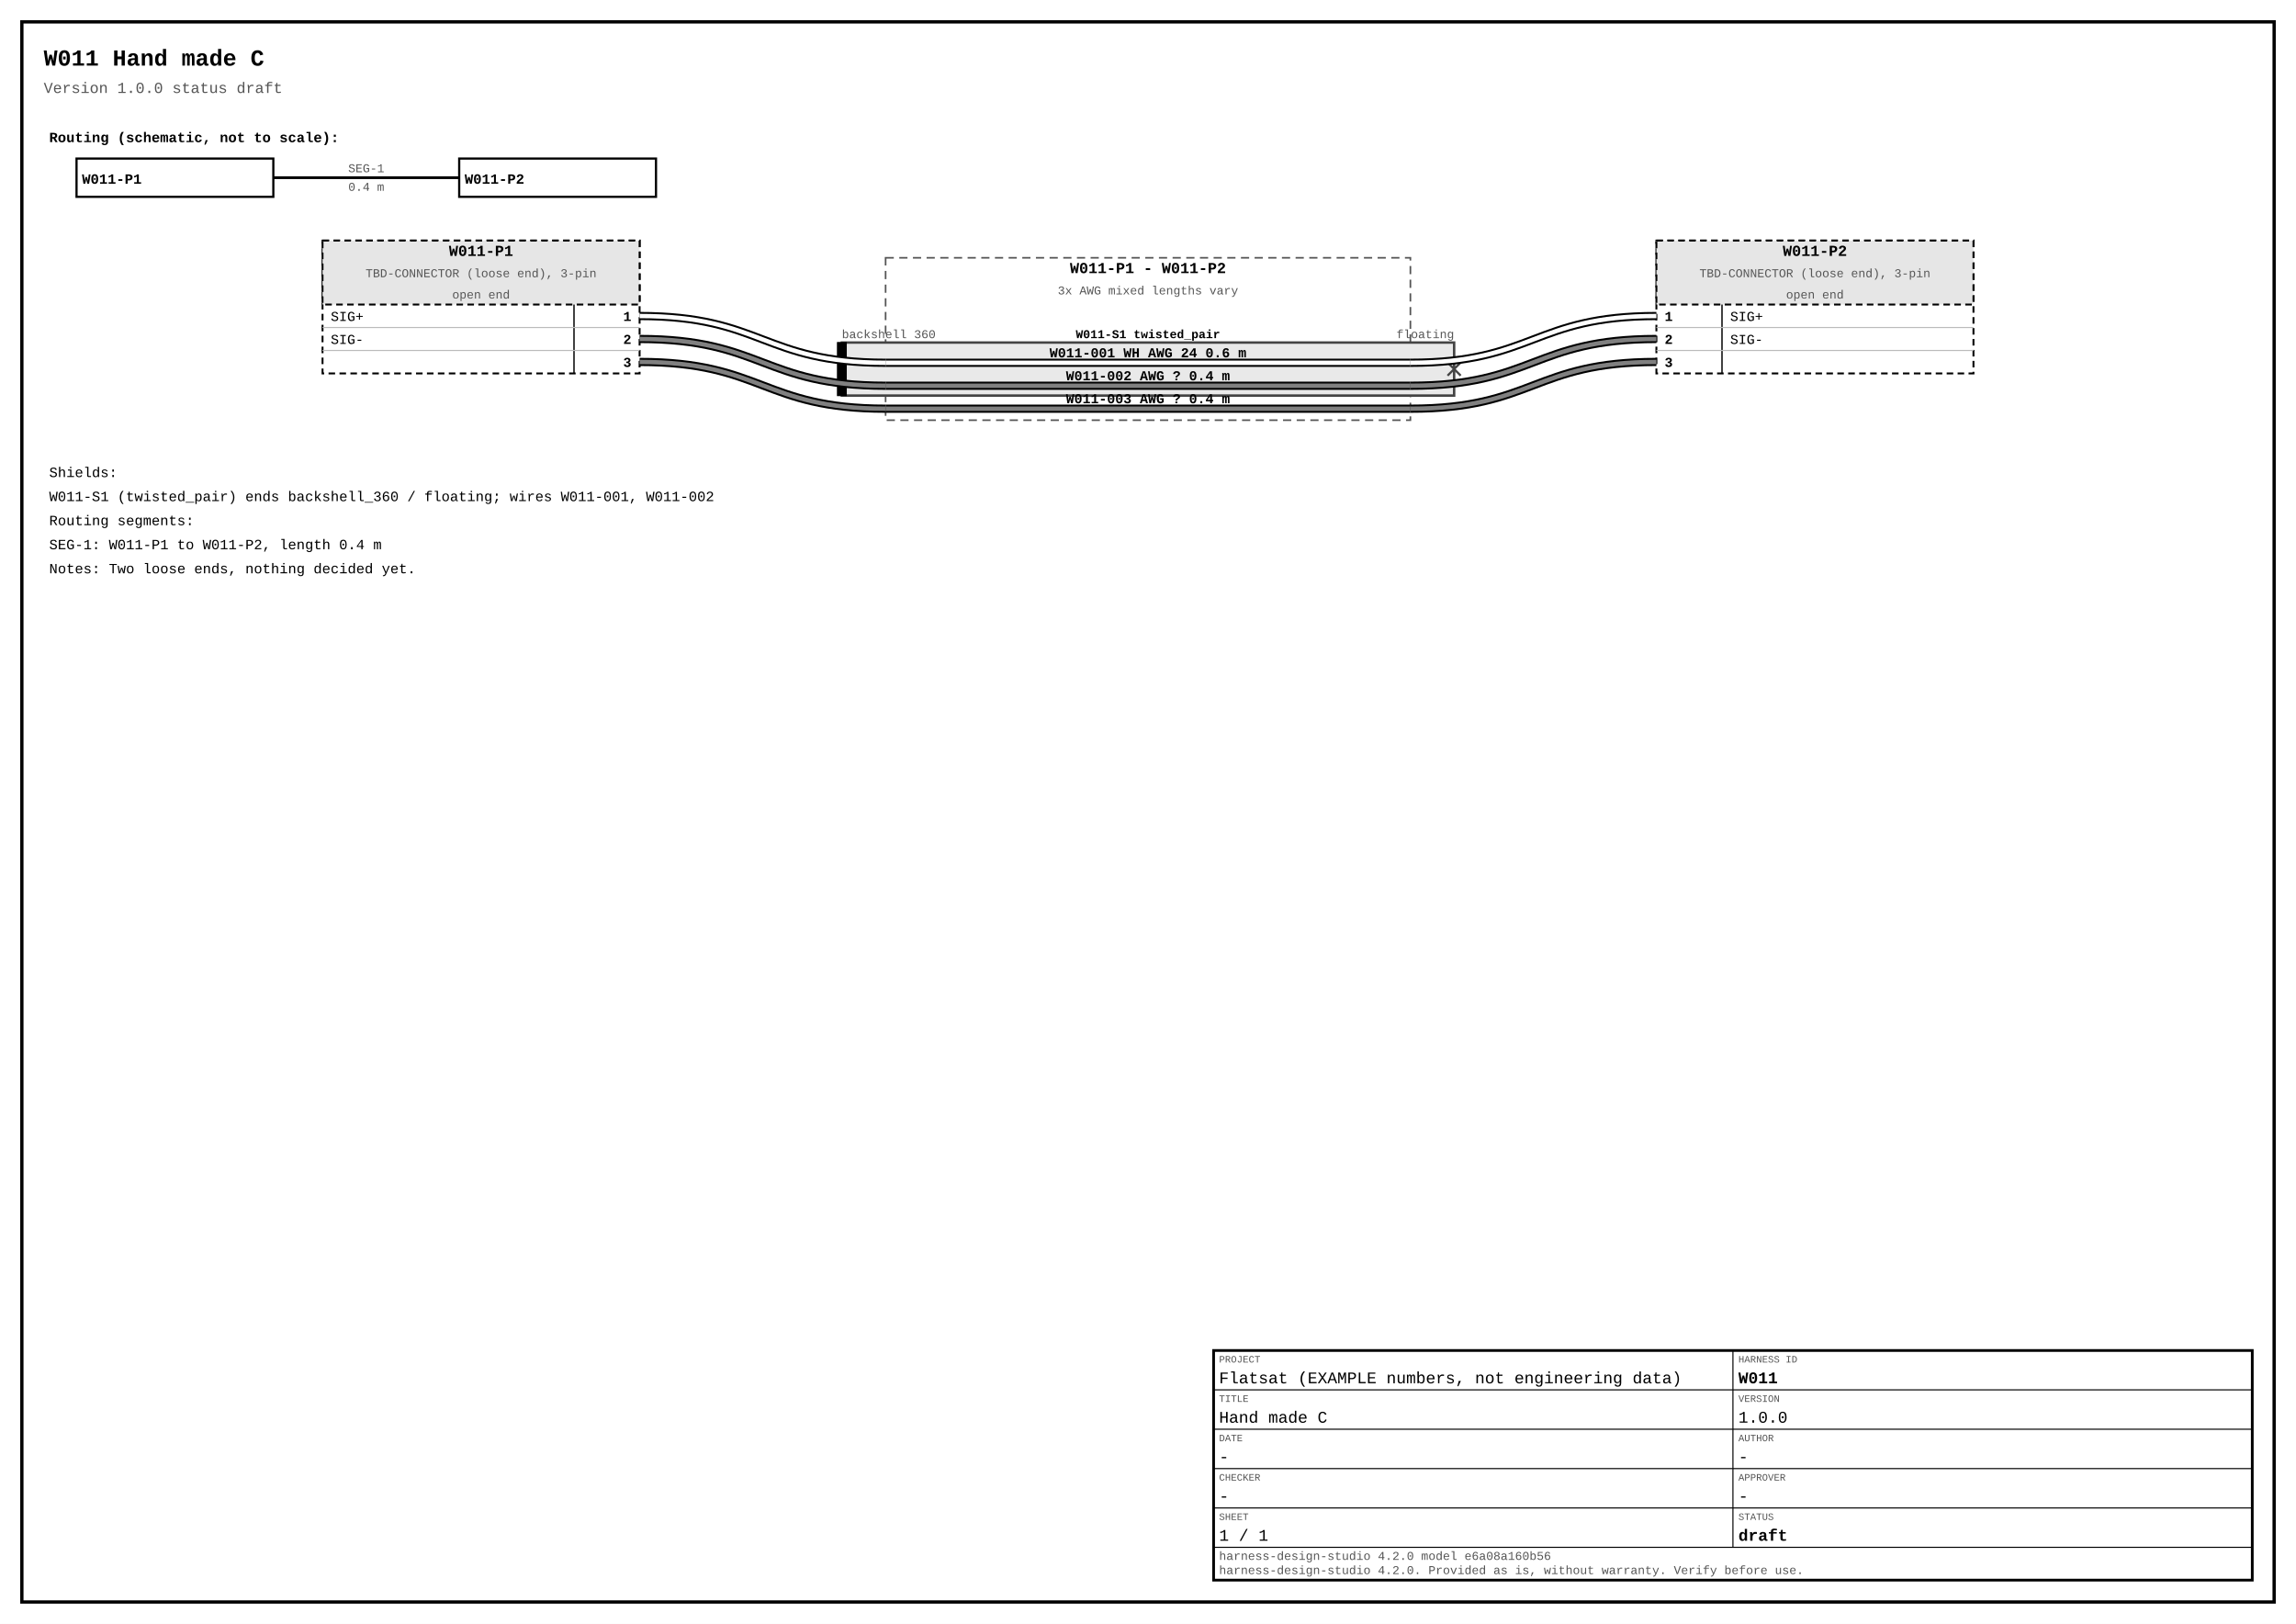
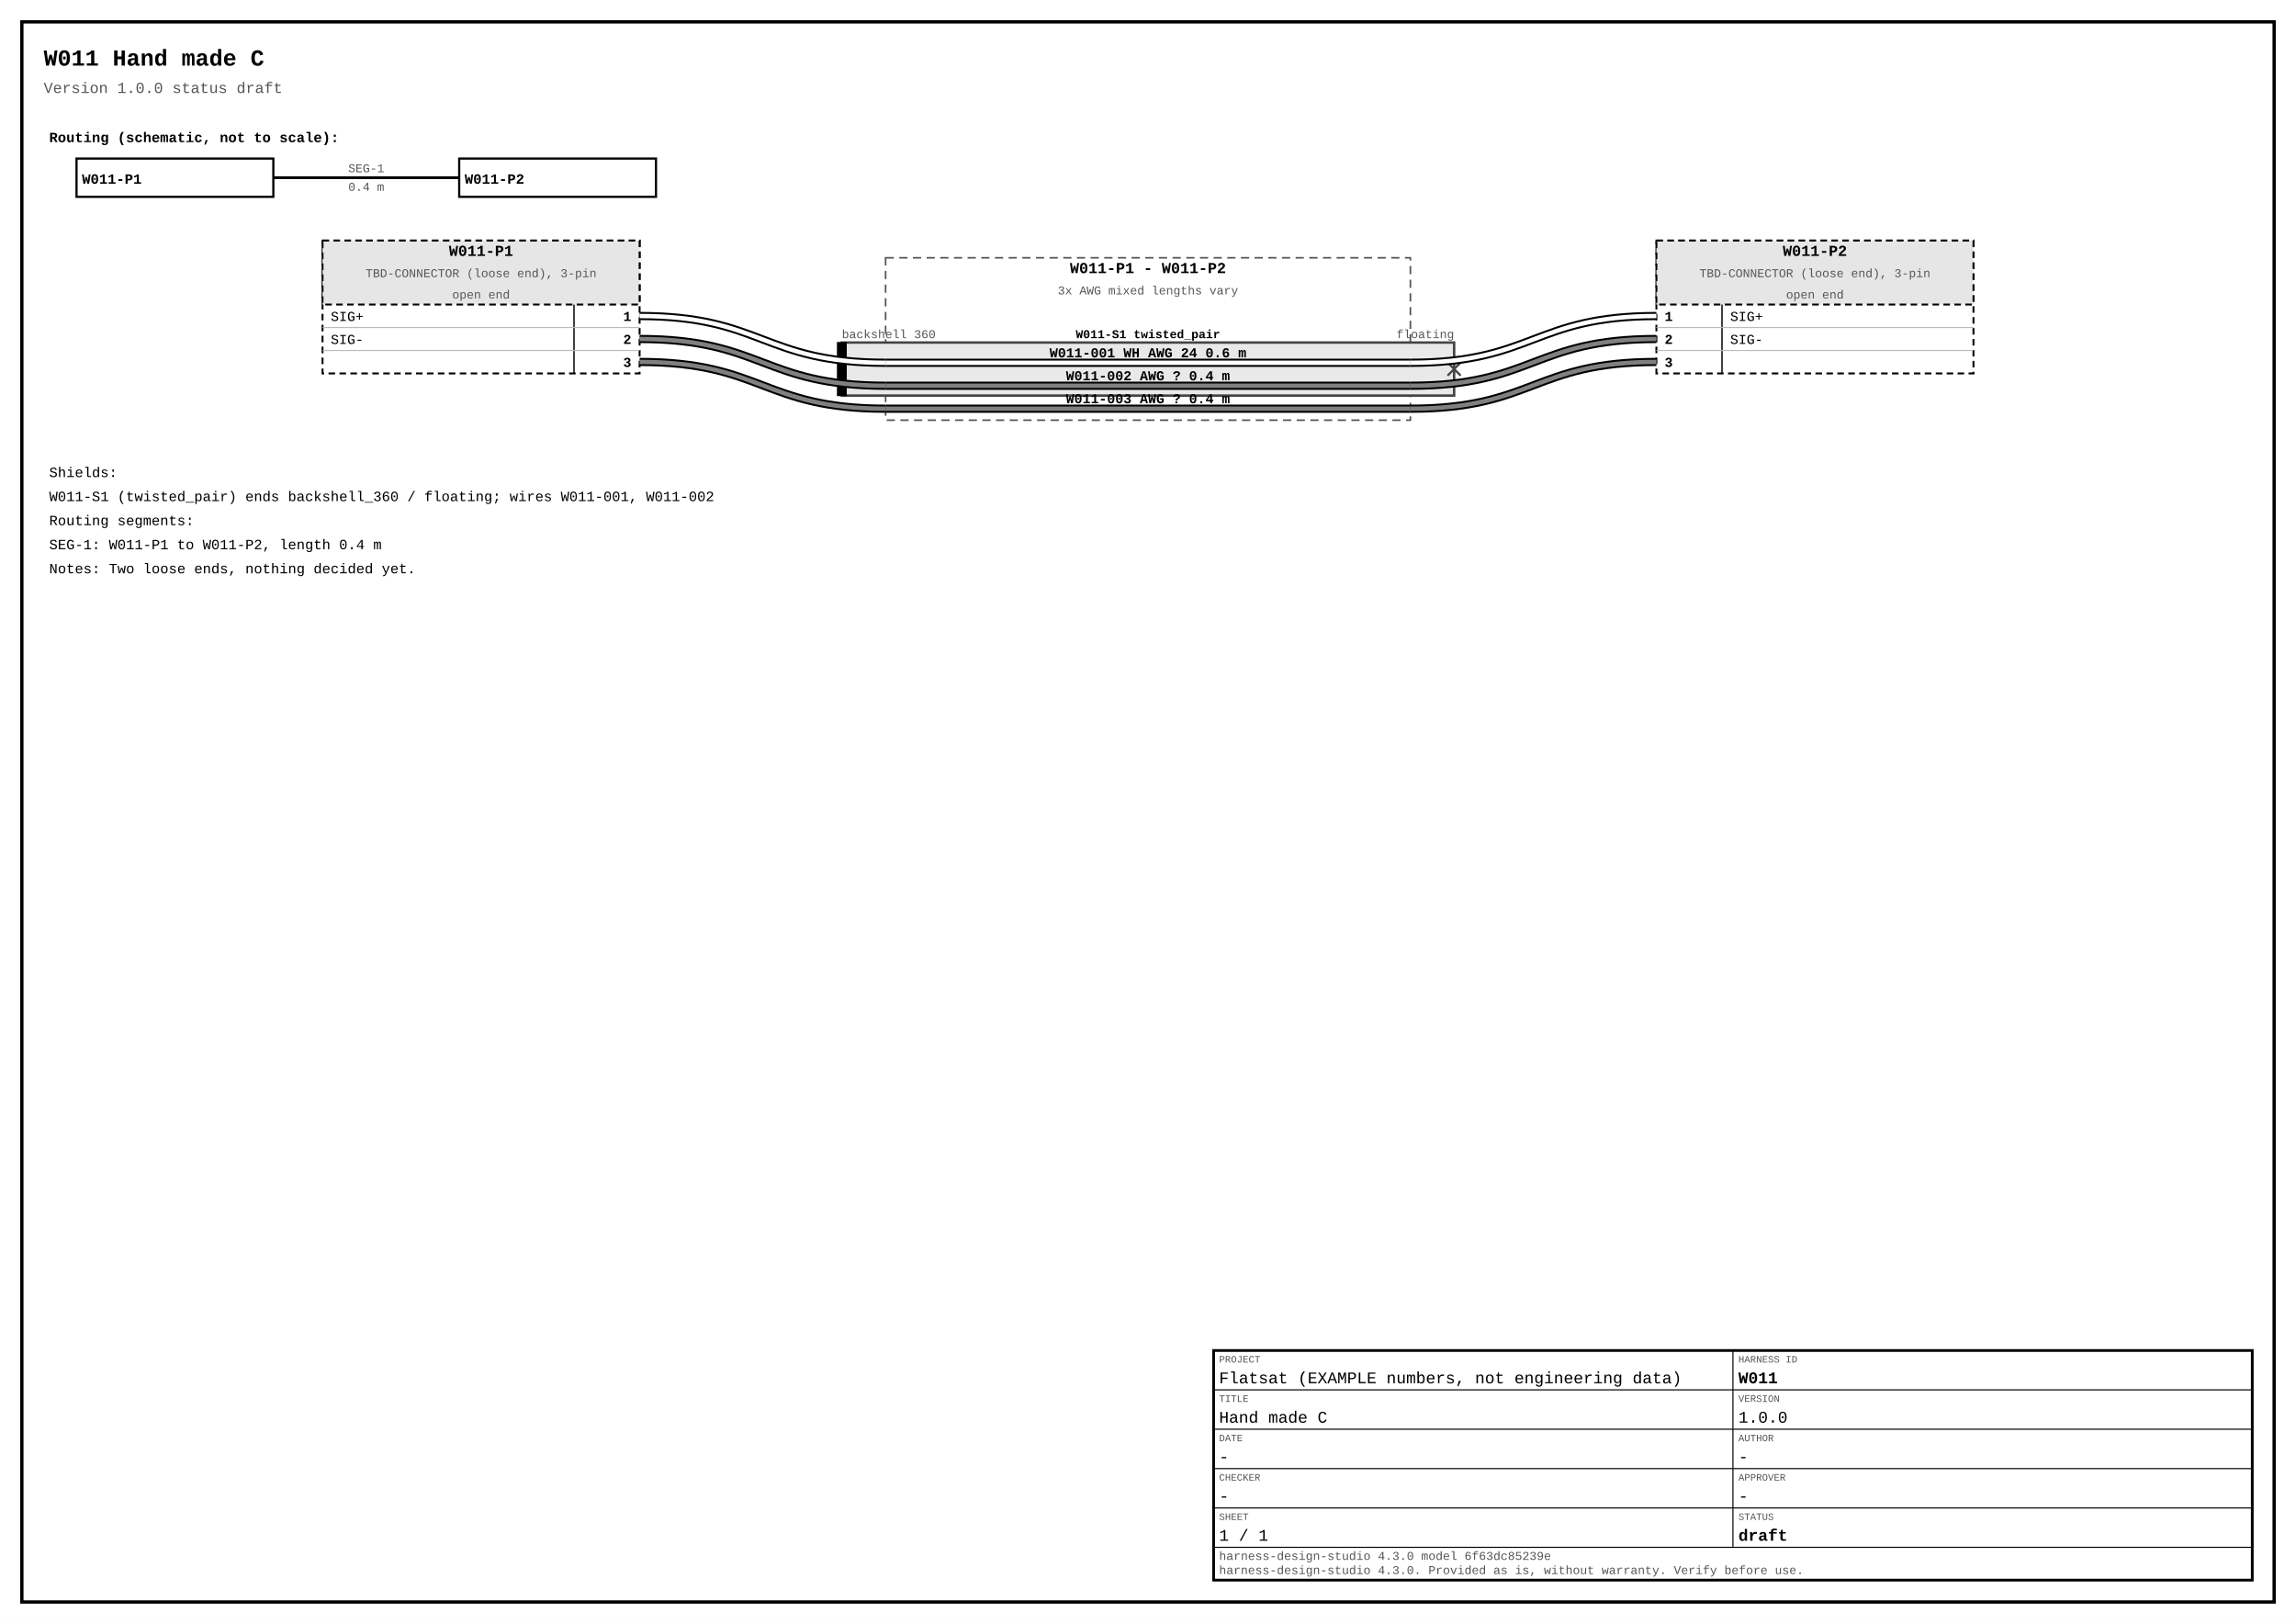
<svg xmlns="http://www.w3.org/2000/svg" width="420mm" height="297mm" viewBox="0 0 420 297" font-family="Courier New, Courier, monospace">
  <rect x="0" y="0" width="420" height="297" fill="#ffffff" />
  <rect x="4" y="4" width="412" height="289" fill="none" stroke="#000000" stroke-width="0.6" />
  <text x="8" y="12" font-size="4.2" font-weight="bold" text-anchor="start" fill="#000000">W011  Hand made C</text>
  <text x="8" y="17" font-size="2.8" text-anchor="start" fill="#555555">Version 1.0.0  status draft</text>
  <text x="9" y="26" font-size="2.6" font-weight="bold" text-anchor="start" fill="#000000">Routing (schematic, not to scale):</text>
  <line x1="50" y1="32.5" x2="84" y2="32.5" stroke="#000000" stroke-width="0.5" />
  <text x="67" y="31.5" font-size="2.2" text-anchor="middle" fill="#555555">SEG-1</text>
  <text x="67" y="34.9" font-size="2.2" text-anchor="middle" fill="#555555">0.4 m</text>
  <rect x="14" y="29" width="36" height="7" fill="#ffffff" stroke="#000000" stroke-width="0.4" />
  <text x="15" y="33.6" font-size="2.6" font-weight="bold" text-anchor="start" fill="#000000">W011-P1</text>
  <rect x="84" y="29" width="36" height="7" fill="#ffffff" stroke="#000000" stroke-width="0.4" />
  <text x="85" y="33.6" font-size="2.6" font-weight="bold" text-anchor="start" fill="#000000">W011-P2</text>
  <rect x="59" y="44" width="58" height="24.3" fill="#ffffff" stroke="#000000" stroke-width="0.35" stroke-dasharray="1.2 0.8" />
  <rect x="59" y="44" width="58" height="11.7" fill="#e6e6e6" stroke="#000000" stroke-width="0.35" stroke-dasharray="1.2 0.8" />
  <text x="88" y="46.8" font-size="2.8" font-weight="bold" text-anchor="middle" fill="#000000">W011-P1</text>
  <text x="88" y="50.7" font-size="2.2" text-anchor="middle" fill="#555555" data-ref="part/W011-P1">TBD-CONNECTOR (loose end), 3-pin</text>
  <text x="88" y="54.6" font-size="2.2" text-anchor="middle" fill="#555555" data-ref="end/W011-P1">open end</text>
  <line x1="105" y1="55.7" x2="105" y2="68.3" stroke="#000000" stroke-width="0.25" />
  <line x1="59" y1="59.9" x2="117" y2="59.9" stroke="#bbbbbb" stroke-width="0.2" />
  <text x="60.5" y="58.7" font-size="2.5" text-anchor="start" fill="#000000" data-ref="sig/W011-P1/1">SIG+</text>
  <text x="115.5" y="58.7" font-size="2.5" font-weight="bold" text-anchor="end" fill="#000000" data-ref="pin/W011-P1/1">1</text>
  <line x1="59" y1="64.1" x2="117" y2="64.1" stroke="#bbbbbb" stroke-width="0.2" />
  <text x="60.5" y="62.9" font-size="2.5" text-anchor="start" fill="#000000" data-ref="sig/W011-P1/2">SIG-</text>
  <text x="115.5" y="62.9" font-size="2.5" font-weight="bold" text-anchor="end" fill="#000000" data-ref="pin/W011-P1/2">2</text>
  <text x="60.5" y="67.1" font-size="2.5" text-anchor="start" fill="#000000" data-ref="sig/W011-P1/3" />
  <text x="115.5" y="67.1" font-size="2.5" font-weight="bold" text-anchor="end" fill="#000000" data-ref="pin/W011-P1/3">3</text>
  <rect x="303" y="44" width="58" height="24.3" fill="#ffffff" stroke="#000000" stroke-width="0.35" stroke-dasharray="1.2 0.8" />
  <rect x="303" y="44" width="58" height="11.7" fill="#e6e6e6" stroke="#000000" stroke-width="0.35" stroke-dasharray="1.2 0.8" />
  <text x="332" y="46.8" font-size="2.8" font-weight="bold" text-anchor="middle" fill="#000000">W011-P2</text>
  <text x="332" y="50.7" font-size="2.2" text-anchor="middle" fill="#555555" data-ref="part/W011-P2">TBD-CONNECTOR (loose end), 3-pin</text>
  <text x="332" y="54.6" font-size="2.2" text-anchor="middle" fill="#555555" data-ref="end/W011-P2">open end</text>
  <line x1="315" y1="55.7" x2="315" y2="68.3" stroke="#000000" stroke-width="0.25" />
  <line x1="303" y1="59.9" x2="361" y2="59.9" stroke="#bbbbbb" stroke-width="0.2" />
  <text x="304.5" y="58.7" font-size="2.5" font-weight="bold" text-anchor="start" fill="#000000" data-ref="pin/W011-P2/1">1</text>
  <text x="316.5" y="58.7" font-size="2.5" text-anchor="start" fill="#000000" data-ref="sig/W011-P2/1">SIG+</text>
  <line x1="303" y1="64.1" x2="361" y2="64.1" stroke="#bbbbbb" stroke-width="0.2" />
  <text x="304.5" y="62.9" font-size="2.5" font-weight="bold" text-anchor="start" fill="#000000" data-ref="pin/W011-P2/2">2</text>
  <text x="316.5" y="62.9" font-size="2.5" text-anchor="start" fill="#000000" data-ref="sig/W011-P2/2">SIG-</text>
  <text x="304.5" y="67.1" font-size="2.5" font-weight="bold" text-anchor="start" fill="#000000" data-ref="pin/W011-P2/3">3</text>
  <text x="316.5" y="67.1" font-size="2.5" text-anchor="start" fill="#000000" data-ref="sig/W011-P2/3" />
  <rect x="162" y="47.15" width="96" height="29.7" fill="none" stroke="#555555" stroke-width="0.3" stroke-dasharray="1.5 1" />
  <text x="210" y="49.95" font-size="2.8" font-weight="bold" text-anchor="middle" fill="#000000">W011-P1 - W011-P2</text>
  <text x="210" y="53.85" font-size="2.2" text-anchor="middle" fill="#555555">3x  AWG mixed  lengths vary</text>
  <rect x="154" y="62.65" width="112" height="9.7" fill="#e9e9e9" stroke="#444444" stroke-width="0.45" />
  <text x="210" y="61.85" font-size="2.2" font-weight="bold" text-anchor="middle" fill="#000000">W011-S1  twisted_pair</text>
  <text x="154" y="61.85" font-size="2.2" text-anchor="start" fill="#555555">backshell 360</text>
  <text x="266" y="61.85" font-size="2.2" text-anchor="end" fill="#555555">floating</text>
  <rect x="153.2" y="62.65" width="1.6" height="9.7" fill="#000000" stroke="#000000" stroke-width="0.2" />
  <line x1="264.8" y1="66.3" x2="267.2" y2="68.7" stroke="#444444" stroke-width="0.4" />
  <line x1="264.8" y1="68.7" x2="267.2" y2="66.3" stroke="#444444" stroke-width="0.4" />
  <path d="M 117 57.8 C 139.5 57.8 139.5 66.35 162 66.35" fill="none" stroke="#000000" stroke-width="1.5" />
  <line x1="162" y1="66.35" x2="258" y2="66.35" stroke="#000000" stroke-width="1.5" />
  <path d="M 258 66.35 C 280.5 66.35 280.5 57.8 303 57.8" fill="none" stroke="#000000" stroke-width="1.5" />
  <path d="M 117 57.8 C 139.5 57.8 139.5 66.35 162 66.35" fill="none" stroke="#ffffff" stroke-width="0.8" />
  <line x1="162" y1="66.35" x2="258" y2="66.35" stroke="#ffffff" stroke-width="0.8" />
  <path d="M 258 66.35 C 280.5 66.35 280.5 57.8 303 57.8" fill="none" stroke="#ffffff" stroke-width="0.8" />
  <text x="210" y="65.35" font-size="2.5" font-weight="bold" text-anchor="middle" fill="#000000">W011-001  WH  AWG 24  0.6 m</text>
  <path d="M 117 62 C 139.5 62 139.5 70.55 162 70.55" fill="none" stroke="#000000" stroke-width="1.5" />
  <line x1="162" y1="70.55" x2="258" y2="70.55" stroke="#000000" stroke-width="1.5" />
  <path d="M 258 70.55 C 280.5 70.55 280.5 62 303 62" fill="none" stroke="#000000" stroke-width="1.5" />
  <path d="M 117 62 C 139.5 62 139.5 70.55 162 70.55" fill="none" stroke="#808080" stroke-width="0.8" />
  <line x1="162" y1="70.55" x2="258" y2="70.55" stroke="#808080" stroke-width="0.8" />
  <path d="M 258 70.55 C 280.5 70.55 280.5 62 303 62" fill="none" stroke="#808080" stroke-width="0.8" />
  <text x="210" y="69.55" font-size="2.5" font-weight="bold" text-anchor="middle" fill="#000000">W011-002  AWG ?  0.4 m</text>
  <path d="M 117 66.2 C 139.5 66.2 139.5 74.75 162 74.75" fill="none" stroke="#000000" stroke-width="1.5" />
  <line x1="162" y1="74.75" x2="258" y2="74.75" stroke="#000000" stroke-width="1.5" />
  <path d="M 258 74.75 C 280.5 74.75 280.5 66.2 303 66.2" fill="none" stroke="#000000" stroke-width="1.5" />
  <path d="M 117 66.2 C 139.5 66.2 139.5 74.75 162 74.75" fill="none" stroke="#808080" stroke-width="0.8" />
  <line x1="162" y1="74.75" x2="258" y2="74.75" stroke="#808080" stroke-width="0.8" />
  <path d="M 258 74.75 C 280.5 74.75 280.5 66.2 303 66.2" fill="none" stroke="#808080" stroke-width="0.8" />
  <text x="210" y="73.75" font-size="2.5" font-weight="bold" text-anchor="middle" fill="#000000">W011-003  AWG ?  0.4 m</text>
  <text x="9" y="87.25" font-size="2.6" text-anchor="start" fill="#000000">Shields:</text>
  <text x="9" y="91.65" font-size="2.6" text-anchor="start" fill="#000000">  W011-S1 (twisted_pair) ends backshell_360 / floating; wires W011-001, W011-002</text>
  <text x="9" y="96.05" font-size="2.6" text-anchor="start" fill="#000000">Routing segments:</text>
  <text x="9" y="100.45" font-size="2.6" text-anchor="start" fill="#000000">  SEG-1: W011-P1 to W011-P2, length 0.4 m</text>
  <text x="9" y="104.85" font-size="2.6" text-anchor="start" fill="#000000">Notes: Two loose ends, nothing decided yet.</text>
  <rect x="222" y="247" width="190" height="42" fill="none" stroke="#000000" stroke-width="0.5" />
  <line x1="222" y1="247" x2="317" y2="247" stroke="#000000" stroke-width="0.2" />
  <text x="223" y="249.2" font-size="1.8" text-anchor="start" fill="#555555">PROJECT</text>
  <text x="223" y="253" font-size="3" text-anchor="start" fill="#000000">Flatsat (EXAMPLE numbers, not engineering data)</text>
  <line x1="317" y1="247" x2="412" y2="247" stroke="#000000" stroke-width="0.2" />
  <text x="318" y="249.2" font-size="1.8" text-anchor="start" fill="#555555">HARNESS ID</text>
  <text x="318" y="253" font-size="3" font-weight="bold" text-anchor="start" fill="#000000">W011</text>
  <line x1="222" y1="254.2" x2="317" y2="254.2" stroke="#000000" stroke-width="0.2" />
  <text x="223" y="256.4" font-size="1.8" text-anchor="start" fill="#555555">TITLE</text>
  <text x="223" y="260.2" font-size="3" text-anchor="start" fill="#000000">Hand made C</text>
  <line x1="317" y1="254.2" x2="412" y2="254.2" stroke="#000000" stroke-width="0.2" />
  <text x="318" y="256.4" font-size="1.8" text-anchor="start" fill="#555555">VERSION</text>
  <text x="318" y="260.2" font-size="3" text-anchor="start" fill="#000000">1.0.0</text>
  <line x1="222" y1="261.4" x2="317" y2="261.4" stroke="#000000" stroke-width="0.2" />
  <text x="223" y="263.6" font-size="1.8" text-anchor="start" fill="#555555">DATE</text>
  <text x="223" y="267.4" font-size="3" text-anchor="start" fill="#000000">-</text>
  <line x1="317" y1="261.4" x2="412" y2="261.4" stroke="#000000" stroke-width="0.2" />
  <text x="318" y="263.6" font-size="1.8" text-anchor="start" fill="#555555">AUTHOR</text>
  <text x="318" y="267.4" font-size="3" text-anchor="start" fill="#000000">-</text>
  <line x1="222" y1="268.6" x2="317" y2="268.6" stroke="#000000" stroke-width="0.2" />
  <text x="223" y="270.8" font-size="1.8" text-anchor="start" fill="#555555">CHECKER</text>
  <text x="223" y="274.6" font-size="3" text-anchor="start" fill="#000000">-</text>
  <line x1="317" y1="268.6" x2="412" y2="268.6" stroke="#000000" stroke-width="0.2" />
  <text x="318" y="270.8" font-size="1.8" text-anchor="start" fill="#555555">APPROVER</text>
  <text x="318" y="274.6" font-size="3" text-anchor="start" fill="#000000">-</text>
  <line x1="222" y1="275.8" x2="317" y2="275.8" stroke="#000000" stroke-width="0.2" />
  <text x="223" y="278" font-size="1.8" text-anchor="start" fill="#555555">SHEET</text>
  <text x="223" y="281.8" font-size="3" text-anchor="start" fill="#000000">1 / 1</text>
  <line x1="317" y1="275.8" x2="412" y2="275.8" stroke="#000000" stroke-width="0.2" />
  <text x="318" y="278" font-size="1.8" text-anchor="start" fill="#555555">STATUS</text>
  <text x="318" y="281.8" font-size="3" font-weight="bold" text-anchor="start" fill="#000000">draft</text>
  <line x1="317" y1="247" x2="317" y2="283" stroke="#000000" stroke-width="0.2" />
  <line x1="222" y1="283" x2="412" y2="283" stroke="#000000" stroke-width="0.2" />
-   <text x="223" y="285.3" font-size="2.2" text-anchor="start" fill="#555555">harness-design-studio 4.2.0 model e6a08a160b56</text>
-   <text x="223" y="287.9" font-size="2.2" text-anchor="start" fill="#555555">harness-design-studio 4.2.0. Provided as is, without warranty. Verify before use.</text>
+   <text x="223" y="285.3" font-size="2.2" text-anchor="start" fill="#555555">harness-design-studio 4.3.0 model 6f63dc85239e</text>
+   <text x="223" y="287.9" font-size="2.2" text-anchor="start" fill="#555555">harness-design-studio 4.3.0. Provided as is, without warranty. Verify before use.</text>
</svg>
